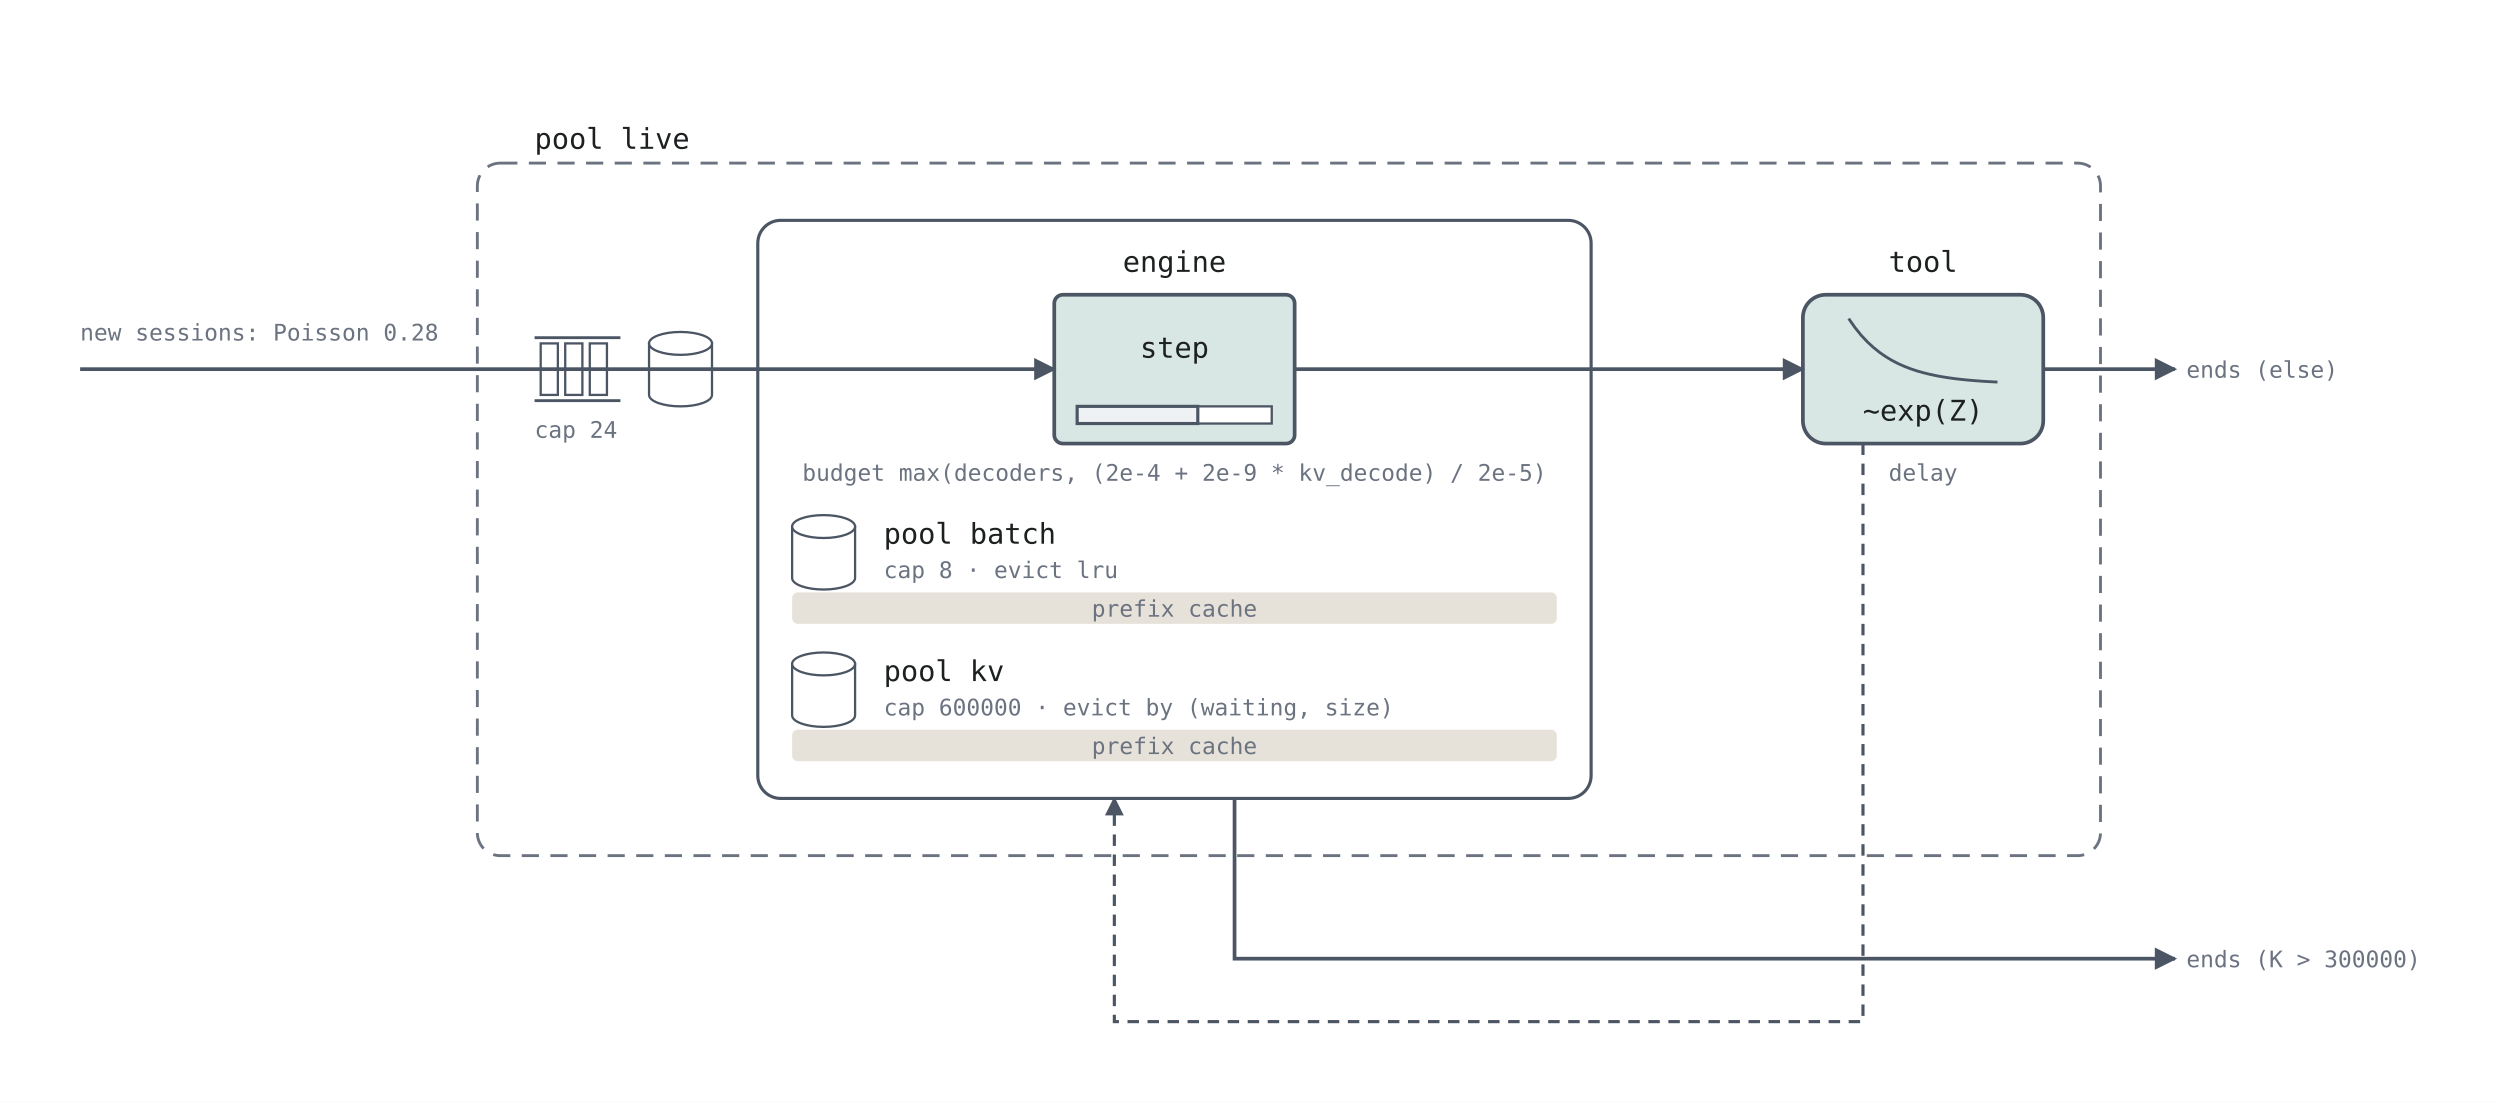
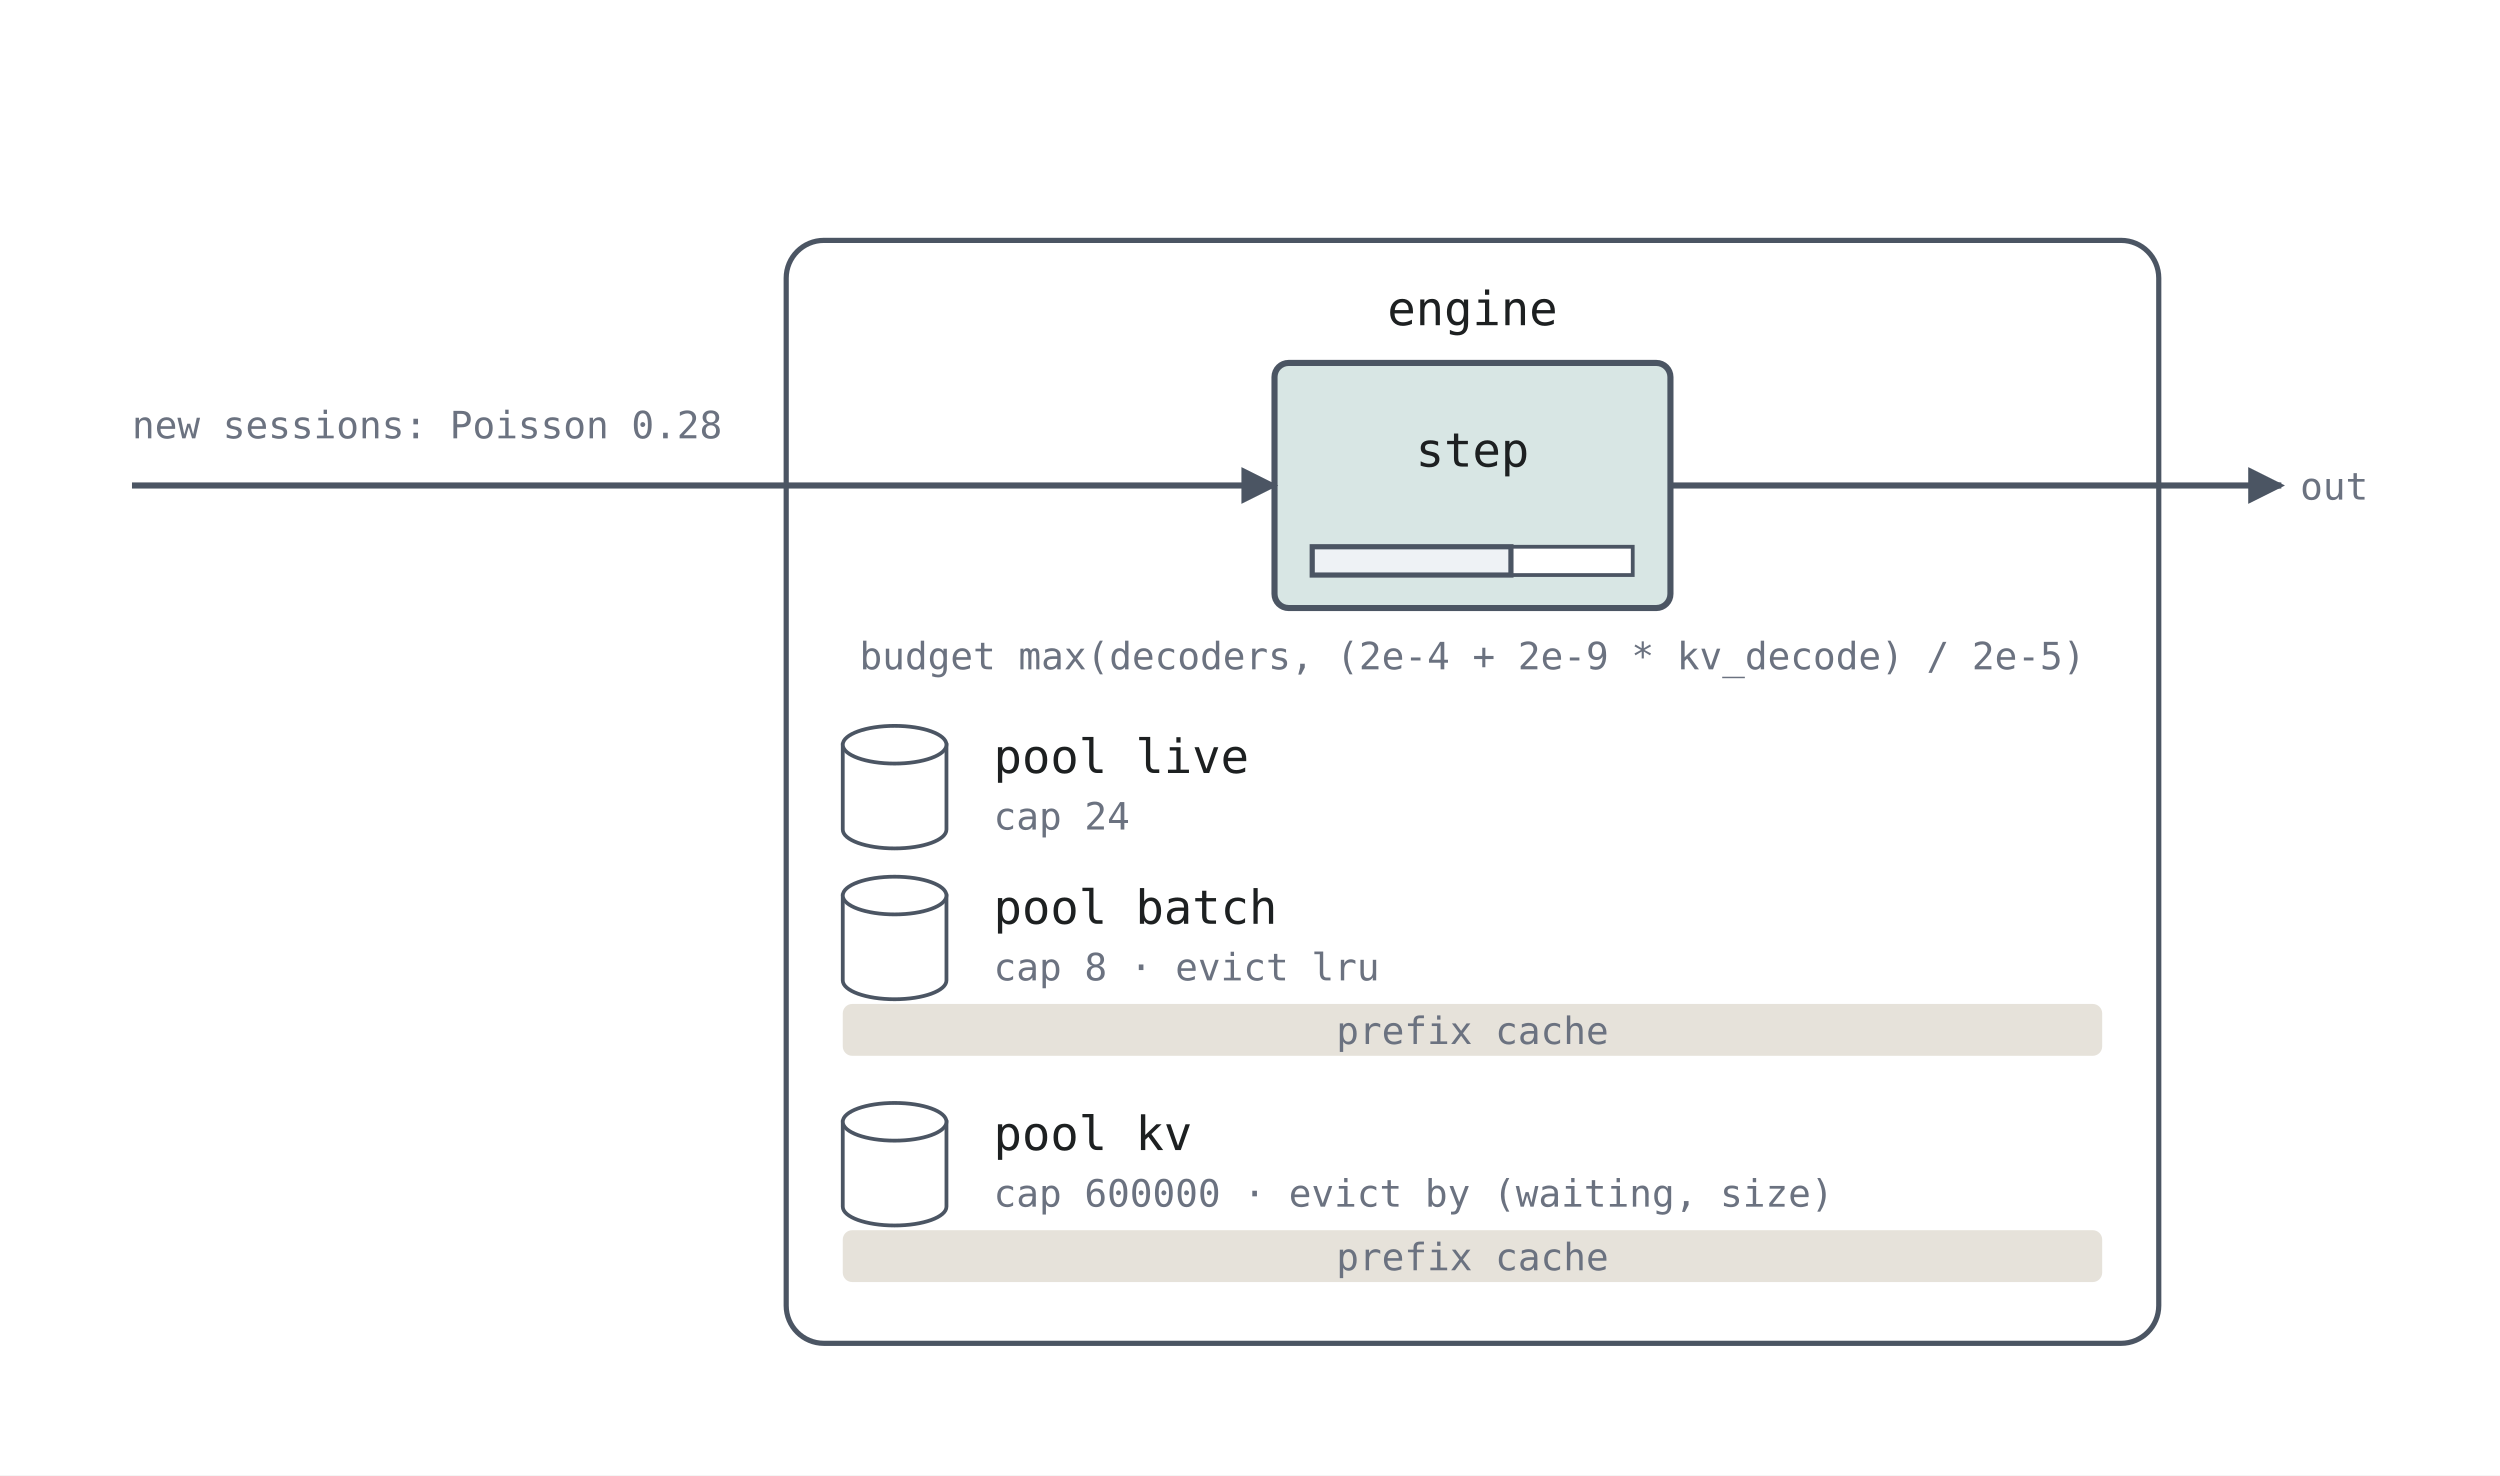
- <svg xmlns="http://www.w3.org/2000/svg" width="873.6" height="385" viewBox="0 0 873.6 385" role="img">
+ <svg xmlns="http://www.w3.org/2000/svg" width="530.4" height="313" viewBox="0 0 530.4 313" role="img">
  <style>
  text { font-family: ui-monospace, "SF Mono", Menlo, Consolas, monospace; }
  @media (prefers-color-scheme: dark) {
    text { fill: #e8e6e3; } text.dim { fill: #9aa4b2; }
    .bg { fill:#14171a }
    .solid { fill:#232a31;stroke:#b6bfcc }
    .cached { fill:#33302a }
    .instance { fill:#1a1f24;stroke:#b6bfcc }
    .frame { stroke:#b6bfcc }
    .enclosure { stroke:#9aa4b2 }
    .station { fill:#26403d;stroke:#b6bfcc }
    .cell { fill:#14171a;stroke:#b6bfcc }
    .rail { stroke:#b6bfcc }
    .flow { stroke:#b6bfcc }
    .back { stroke:#b6bfcc }
    .relation { stroke:#9aa4b2 }
  }
</style>
  <defs>
    <marker id="a" viewBox="0 0 10 10" refX="9" refY="5" markerWidth="6" markerHeight="6" orient="auto-start-reverse">
      <path d="M0 0 L10 5 L0 10 z" fill="context-stroke" />
    </marker>
  </defs>
-   <rect class="bg" fill="#ffffff" x="0" y="0" width="873.6" height="385" />
-   <rect class="enclosure" fill="none" stroke="#6b7280" stroke-width="1" stroke-dasharray="6 4" x="166.8" y="57" width="567.2" height="242" rx="8" />
-   <text x="186.8" y="52" text-anchor="start" font-size="10" fill="#1d2021">pool live</text>
-   <path class="rail" fill="none" stroke="#4b5563" stroke-width="1" d="M186.8 118 L216.8 118 M186.8 140 L216.8 140" />
-   <rect class="cell" fill="#ffffff" stroke="#4b5563" stroke-width=".8" x="188.94" y="120" width="6" height="18" />
-   <rect class="cell" fill="#ffffff" stroke="#4b5563" stroke-width=".8" x="197.51" y="120" width="6" height="18" />
-   <rect class="cell" fill="#ffffff" stroke="#4b5563" stroke-width=".8" x="206.09" y="120" width="6" height="18" />
-   <path class="cell" fill="#ffffff" stroke="#4b5563" stroke-width=".8" d="M 226.8 120 L 226.8 138 A 11 4 0 0 0 248.8 138 L 248.8 120 Z" />
-   <ellipse class="cell" fill="#ffffff" stroke="#4b5563" stroke-width=".8" cx="237.8" cy="120" rx="11" ry="4" />
-   <text x="186.8" y="153" text-anchor="start" font-size="8" fill="#6b7280" class="dim">cap 24</text>
-   <rect class="frame" fill="none" stroke="#4b5563" stroke-width="1.1" x="264.8" y="77" width="291.2" height="202" rx="8" />
-   <path class="cell" fill="#ffffff" stroke="#4b5563" stroke-width=".8" d="M 276.8 184 L 276.8 202 A 11 4 0 0 0 298.8 202 L 298.8 184 Z" />
-   <ellipse class="cell" fill="#ffffff" stroke="#4b5563" stroke-width=".8" cx="287.8" cy="184" rx="11" ry="4" />
-   <text x="308.8" y="190" text-anchor="start" font-size="10" fill="#1d2021">pool batch</text>
-   <text x="308.8" y="202" text-anchor="start" font-size="8" fill="#6b7280" class="dim">cap 8 · evict lru</text>
-   <rect class="cached" fill="#e6e2da" stroke="none" x="276.8" y="207" width="267.2" height="11" rx="2" />
-   <text x="410.4" y="215.5" text-anchor="middle" font-size="8" fill="#6b7280" class="dim">prefix cache</text>
-   <path class="cell" fill="#ffffff" stroke="#4b5563" stroke-width=".8" d="M 276.8 232 L 276.8 250 A 11 4 0 0 0 298.8 250 L 298.8 232 Z" />
-   <ellipse class="cell" fill="#ffffff" stroke="#4b5563" stroke-width=".8" cx="287.8" cy="232" rx="11" ry="4" />
-   <text x="308.8" y="238" text-anchor="start" font-size="10" fill="#1d2021">pool kv</text>
-   <text x="308.8" y="250" text-anchor="start" font-size="8" fill="#6b7280" class="dim">cap 600000 · evict by (waiting, size)</text>
-   <rect class="cached" fill="#e6e2da" stroke="none" x="276.8" y="255" width="267.2" height="11" rx="2" />
-   <text x="410.4" y="263.5" text-anchor="middle" font-size="8" fill="#6b7280" class="dim">prefix cache</text>
-   <rect class="station" fill="#d8e6e4" stroke="#4b5563" stroke-width="1.3" x="368.4" y="103" width="84" height="52" rx="3" />
-   <rect class="cell" fill="#ffffff" stroke="#4b5563" stroke-width=".8" x="376.4" y="142" width="68" height="6" />
-   <rect class="solid" fill="#eef2f5" stroke="#4b5563" stroke-width="1.1" x="376.4" y="142" width="42.16" height="6" />
-   <text x="410.4" y="125" text-anchor="middle" font-size="10" fill="#1d2021">step</text>
-   <text x="410.4" y="95" text-anchor="middle" font-size="10" fill="#1d2021">engine</text>
-   <text x="410.4" y="168" text-anchor="middle" font-size="8" fill="#6b7280" class="dim">budget max(decoders, (2e-4 + 2e-9 * kv_decode) / 2e-5)</text>
-   <rect class="station" fill="#d8e6e4" stroke="#4b5563" stroke-width="1.3" x="630" y="103" width="84" height="52" rx="8" />
-   <path class="rail" fill="none" stroke="#4b5563" stroke-width="1" d="M 646 111.32 L 648.17 114.42 L 650.33 117.11 L 652.5 119.43 L 654.67 121.43 L 656.83 123.16 L 659 124.66 L 661.17 125.96 L 663.33 127.08 L 665.5 128.04 L 667.67 128.88 L 669.83 129.6 L 672 130.22 L 674.17 130.76 L 676.33 131.23 L 678.5 131.63 L 680.67 131.98 L 682.83 132.28 L 685 132.54 L 687.17 132.77 L 689.33 132.96 L 691.5 133.13 L 693.67 133.28 L 695.83 133.4 L 698 133.51" />
-   <text x="672" y="147" text-anchor="middle" font-size="10" fill="#1d2021">~exp(Z)</text>
-   <text x="672" y="95" text-anchor="middle" font-size="10" fill="#1d2021">tool</text>
-   <text x="672" y="168" text-anchor="middle" font-size="8" fill="#6b7280" class="dim">delay</text>
-   <path class="flow" fill="none" stroke="#4b5563" stroke-width="1.3" d="M28 129 L368.4 129" marker-end="url(#a)" />
-   <text x="28" y="119" text-anchor="start" font-size="8" fill="#6b7280" class="dim">new sessions: Poisson 0.28</text>
-   <path class="flow" fill="none" stroke="#4b5563" stroke-width="1.3" d="M431.4 279 L431.4 335 L760 335" marker-end="url(#a)" />
-   <text x="764" y="338" text-anchor="start" font-size="8" fill="#6b7280" class="dim">ends (K &gt; 300000)</text>
-   <path class="flow" fill="none" stroke="#4b5563" stroke-width="1.3" d="M452.4 129 L630 129" marker-end="url(#a)" />
-   <path class="flow" fill="none" stroke="#4b5563" stroke-width="1.3" d="M714 129 L760 129" marker-end="url(#a)" />
-   <text x="764" y="132" text-anchor="start" font-size="8" fill="#6b7280" class="dim">ends (else)</text>
-   <path class="back" fill="none" stroke="#4b5563" stroke-width="1.1" stroke-dasharray="4 3" d="M651 155 L651 357 L389.4 357 L389.4 279" marker-end="url(#a)" />
+   <rect class="bg" fill="#ffffff" x="0" y="0" width="530.4" height="313" />
+   <rect class="frame" fill="none" stroke="#4b5563" stroke-width="1.1" x="166.8" y="51" width="291.2" height="234" rx="8" />
+   <path class="cell" fill="#ffffff" stroke="#4b5563" stroke-width=".8" d="M 178.8 158 L 178.8 176 A 11 4 0 0 0 200.8 176 L 200.8 158 Z" />
+   <ellipse class="cell" fill="#ffffff" stroke="#4b5563" stroke-width=".8" cx="189.8" cy="158" rx="11" ry="4" />
+   <text x="210.8" y="164" text-anchor="start" font-size="10" fill="#1d2021">pool live</text>
+   <text x="210.8" y="176" text-anchor="start" font-size="8" fill="#6b7280" class="dim">cap 24</text>
+   <path class="cell" fill="#ffffff" stroke="#4b5563" stroke-width=".8" d="M 178.8 190 L 178.8 208 A 11 4 0 0 0 200.8 208 L 200.8 190 Z" />
+   <ellipse class="cell" fill="#ffffff" stroke="#4b5563" stroke-width=".8" cx="189.8" cy="190" rx="11" ry="4" />
+   <text x="210.8" y="196" text-anchor="start" font-size="10" fill="#1d2021">pool batch</text>
+   <text x="210.8" y="208" text-anchor="start" font-size="8" fill="#6b7280" class="dim">cap 8 · evict lru</text>
+   <rect class="cached" fill="#e6e2da" stroke="none" x="178.8" y="213" width="267.2" height="11" rx="2" />
+   <text x="312.4" y="221.5" text-anchor="middle" font-size="8" fill="#6b7280" class="dim">prefix cache</text>
+   <path class="cell" fill="#ffffff" stroke="#4b5563" stroke-width=".8" d="M 178.8 238 L 178.8 256 A 11 4 0 0 0 200.8 256 L 200.8 238 Z" />
+   <ellipse class="cell" fill="#ffffff" stroke="#4b5563" stroke-width=".8" cx="189.8" cy="238" rx="11" ry="4" />
+   <text x="210.8" y="244" text-anchor="start" font-size="10" fill="#1d2021">pool kv</text>
+   <text x="210.8" y="256" text-anchor="start" font-size="8" fill="#6b7280" class="dim">cap 600000 · evict by (waiting, size)</text>
+   <rect class="cached" fill="#e6e2da" stroke="none" x="178.8" y="261" width="267.2" height="11" rx="2" />
+   <text x="312.4" y="269.5" text-anchor="middle" font-size="8" fill="#6b7280" class="dim">prefix cache</text>
+   <rect class="station" fill="#d8e6e4" stroke="#4b5563" stroke-width="1.3" x="270.4" y="77" width="84" height="52" rx="3" />
+   <rect class="cell" fill="#ffffff" stroke="#4b5563" stroke-width=".8" x="278.4" y="116" width="68" height="6" />
+   <rect class="solid" fill="#eef2f5" stroke="#4b5563" stroke-width="1.1" x="278.4" y="116" width="42.16" height="6" />
+   <text x="312.4" y="99" text-anchor="middle" font-size="10" fill="#1d2021">step</text>
+   <text x="312.4" y="69" text-anchor="middle" font-size="10" fill="#1d2021">engine</text>
+   <text x="312.4" y="142" text-anchor="middle" font-size="8" fill="#6b7280" class="dim">budget max(decoders, (2e-4 + 2e-9 * kv_decode) / 2e-5)</text>
+   <path class="flow" fill="none" stroke="#4b5563" stroke-width="1.3" d="M28 103 L270.4 103" marker-end="url(#a)" />
+   <text x="28" y="93" text-anchor="start" font-size="8" fill="#6b7280" class="dim">new sessions: Poisson 0.28</text>
+   <path class="flow" fill="none" stroke="#4b5563" stroke-width="1.3" d="M354.4 103 L484 103" marker-end="url(#a)" />
+   <text x="488" y="106" text-anchor="start" font-size="8" fill="#6b7280" class="dim">out</text>
</svg>
